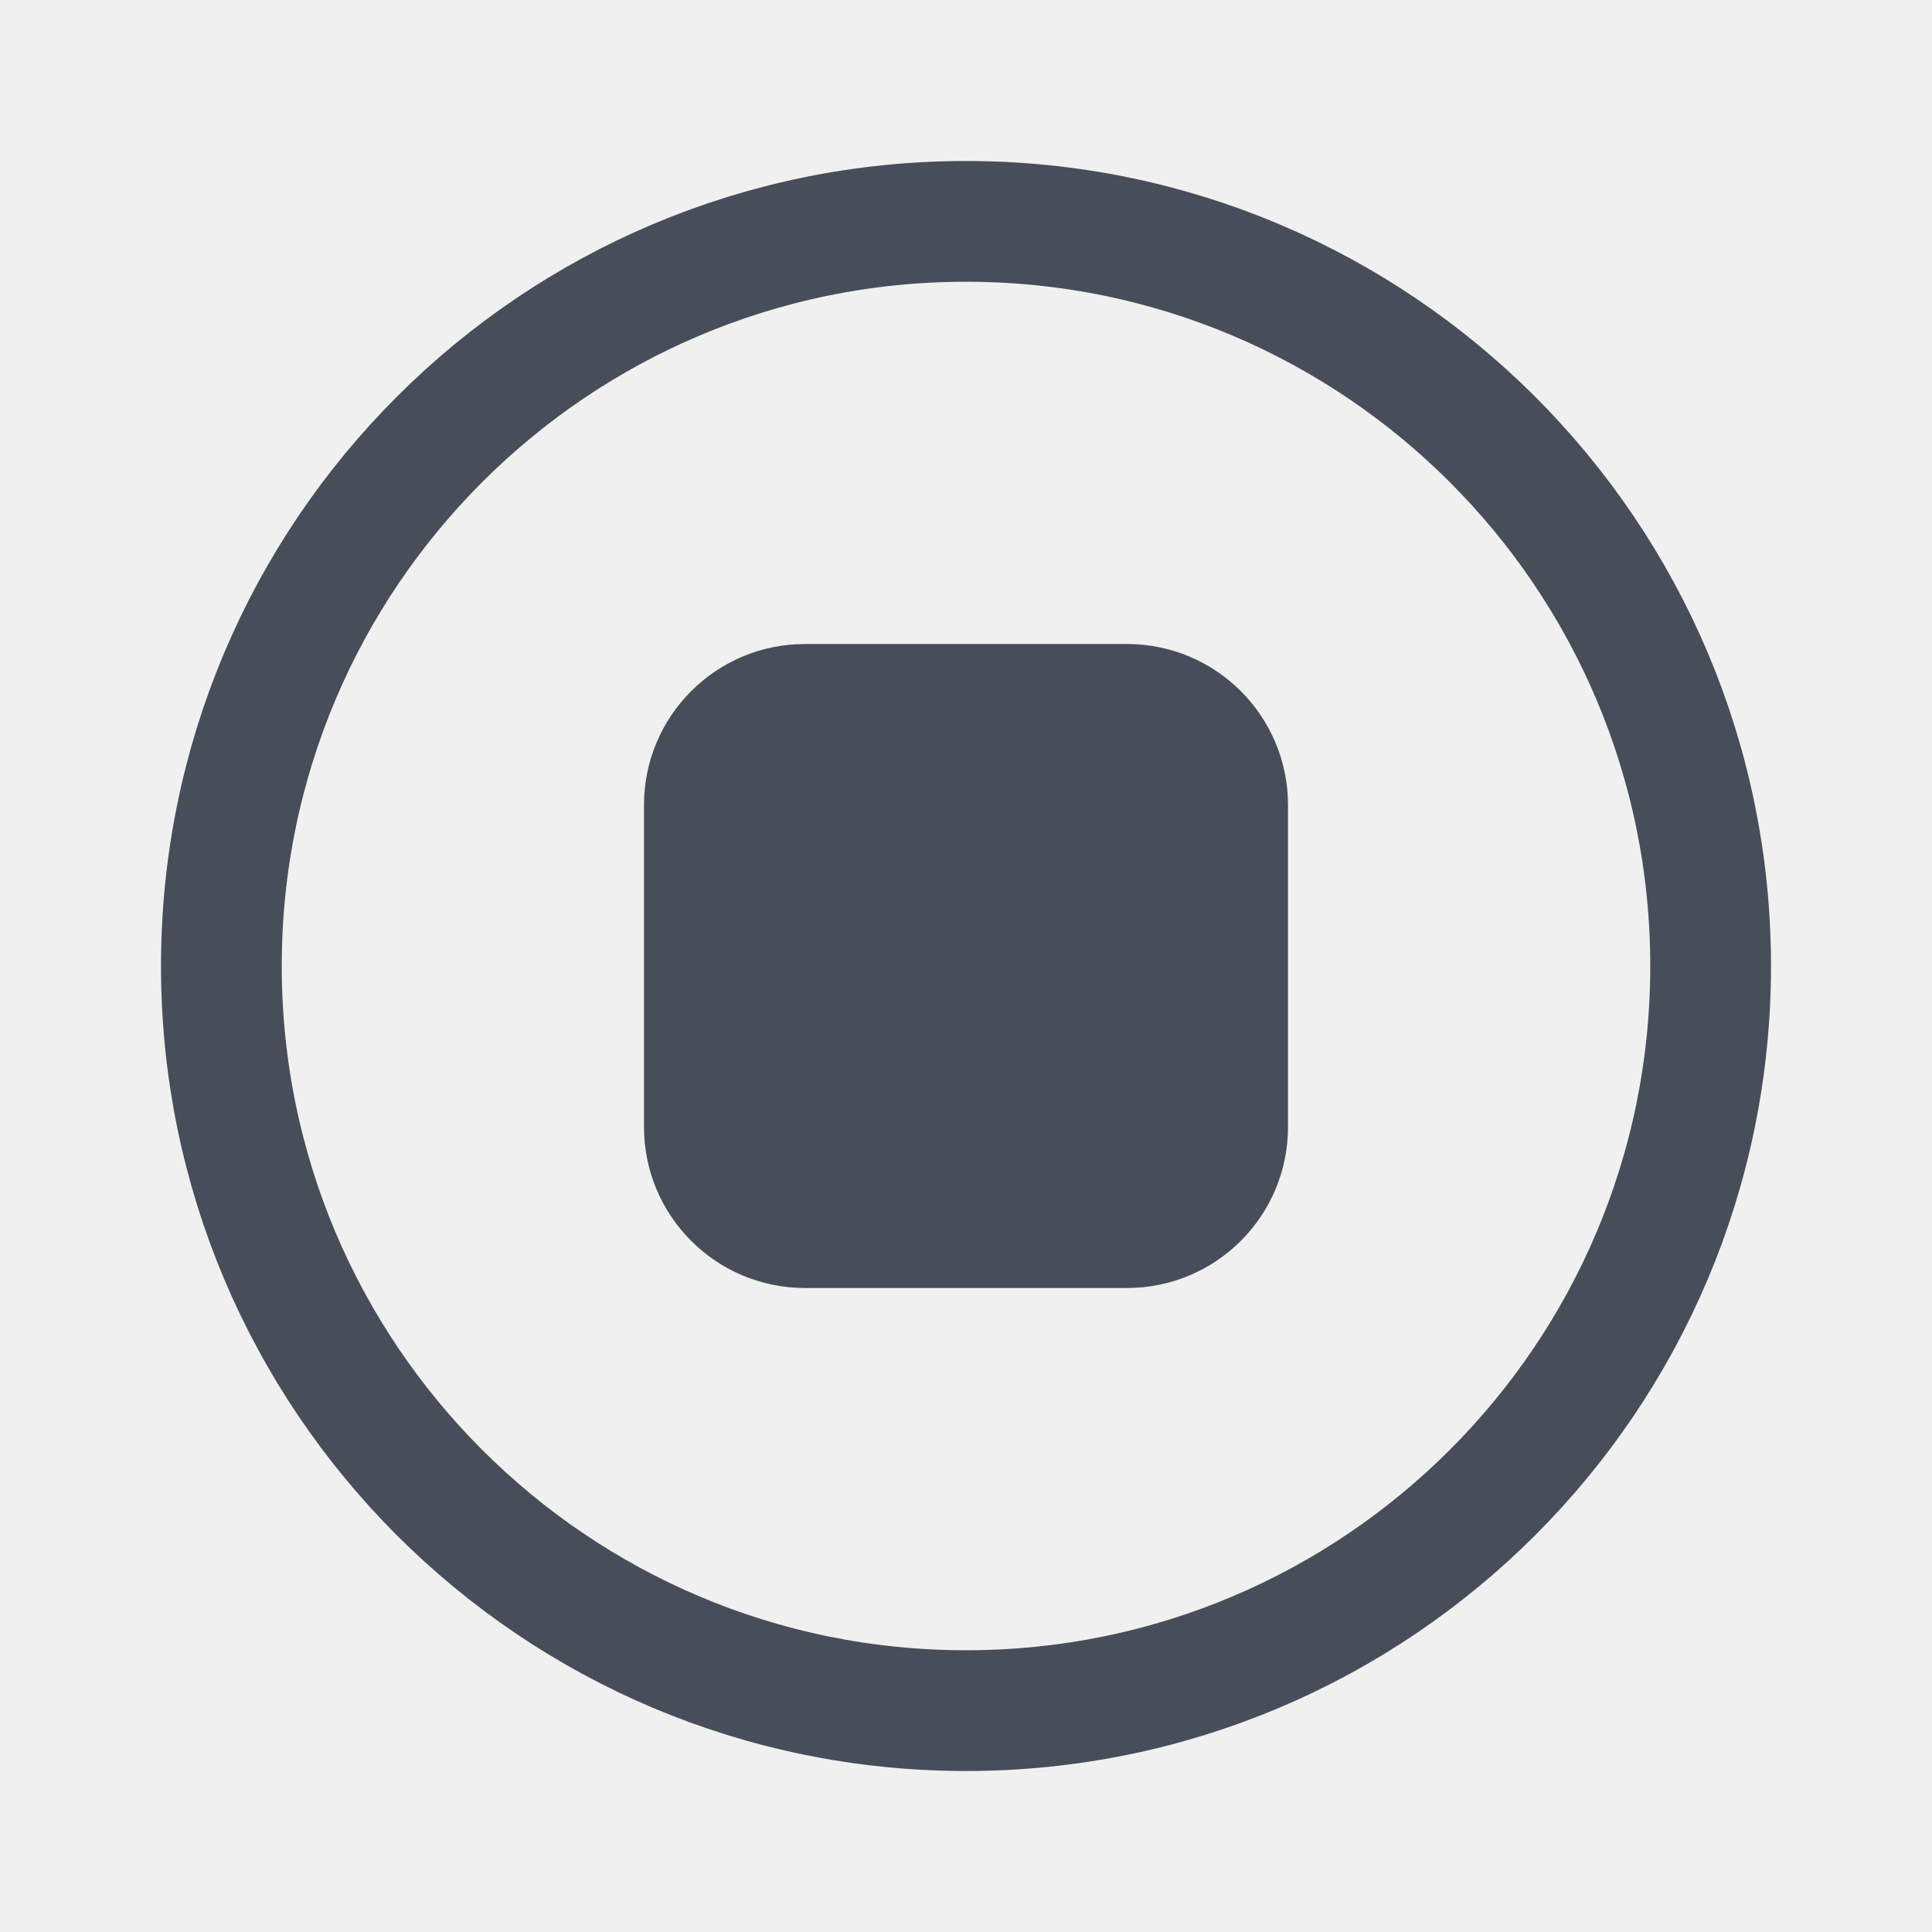
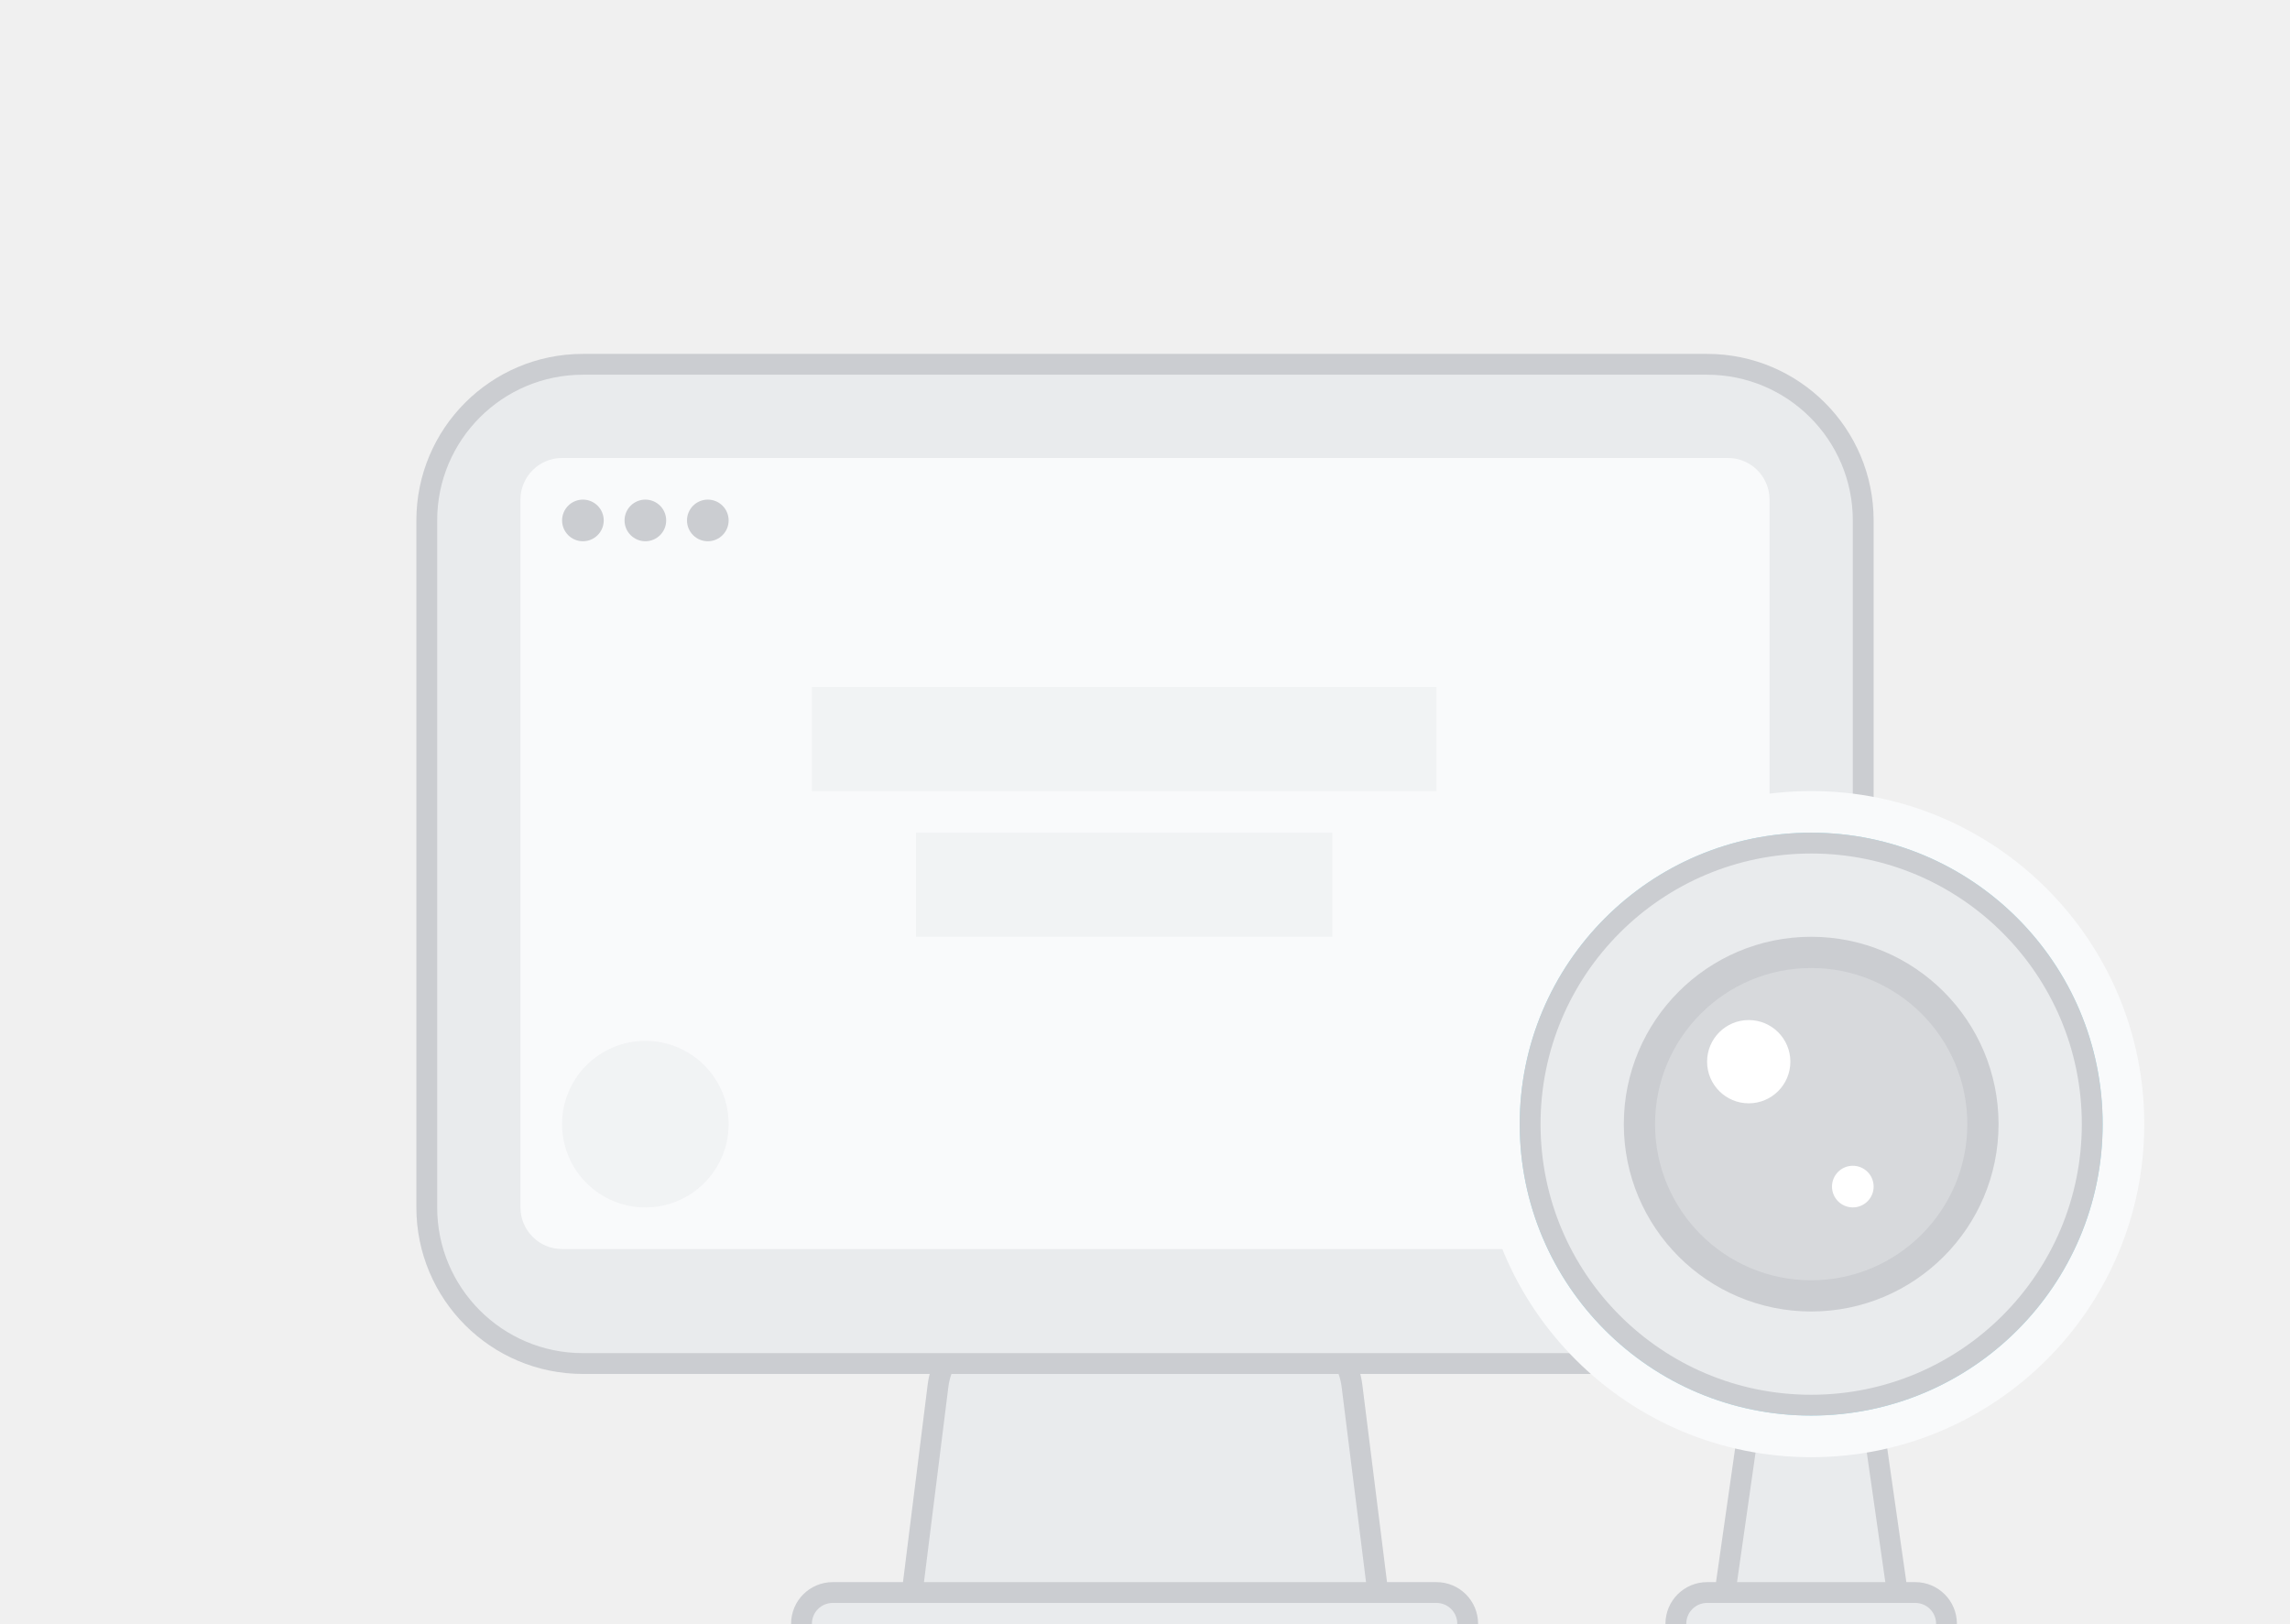
- <svg xmlns="http://www.w3.org/2000/svg" width="24" height="24" viewBox="0 0 24 24" fill="none">
-   <circle cx="12" cy="12" r="9.25" stroke="#474D59" stroke-width="1.5" stroke-linecap="round" stroke-linejoin="round" />
-   <rect x="8" y="8" width="8" height="8" rx="2" fill="#474D59" />
+ <svg xmlns="http://www.w3.org/2000/svg" width="110" height="78" viewBox="0 0 110 78" fill="none">
+   <path d="M48.531 63.5H61.469C63.234 63.5 64.723 64.814 64.942 66.566L66.434 78.5H43.566L45.058 66.566C45.277 64.814 46.766 63.5 48.531 63.5Z" fill="#E9EBED" stroke="#CBCDD1" />
+   <rect x="20.5" y="17.5" width="69" height="48" rx="7.5" fill="#E9EBED" stroke="#CBCDD1" />
+   <rect x="25" y="22" width="60" height="38" rx="2" fill="#F9FAFB" />
+   <rect opacity="0.5" x="39" y="33" width="30" height="5" fill="#E9EBED" />
+   <rect opacity="0.5" x="44" y="40" width="20" height="5" fill="#E9EBED" />
+   <rect x="38.5" y="76.5" width="32" height="3" rx="1.5" fill="#E9EBED" stroke="#CBCDD1" />
+   <circle cx="28" cy="25" r="1" fill="#CBCDD1" />
+   <circle cx="31" cy="25" r="1" fill="#CBCDD1" />
+   <circle cx="34" cy="25" r="1" fill="#CBCDD1" />
+   <circle opacity="0.5" cx="31" cy="54" r="4" fill="#E9EBED" />
+   <path d="M82.658 77.929L84.434 65.5H89.566L91.342 77.929C91.385 78.231 91.151 78.5 90.847 78.5H83.153C82.849 78.5 82.615 78.231 82.658 77.929Z" fill="#E9EBED" stroke="#CBCDD1" />
+   <rect x="80.5" y="76.5" width="13" height="3" rx="1.5" fill="#E9EBED" stroke="#CBCDD1" />
+   <circle cx="87" cy="54" r="15" fill="#9FE1EF" stroke="#F9FAFB" stroke-width="2" />
+   <circle cx="87" cy="54" r="13.5" fill="#E9EBED" stroke="#CBCDD1" />
+   <circle cx="87" cy="54" r="8.25" fill="#CBCDD1" fill-opacity="0.6" stroke="#CBCDD1" stroke-width="1.5" />
+   <circle cx="89" cy="57" r="1" fill="white" />
+   <circle cx="84" cy="51" r="2" fill="white" />
</svg>
